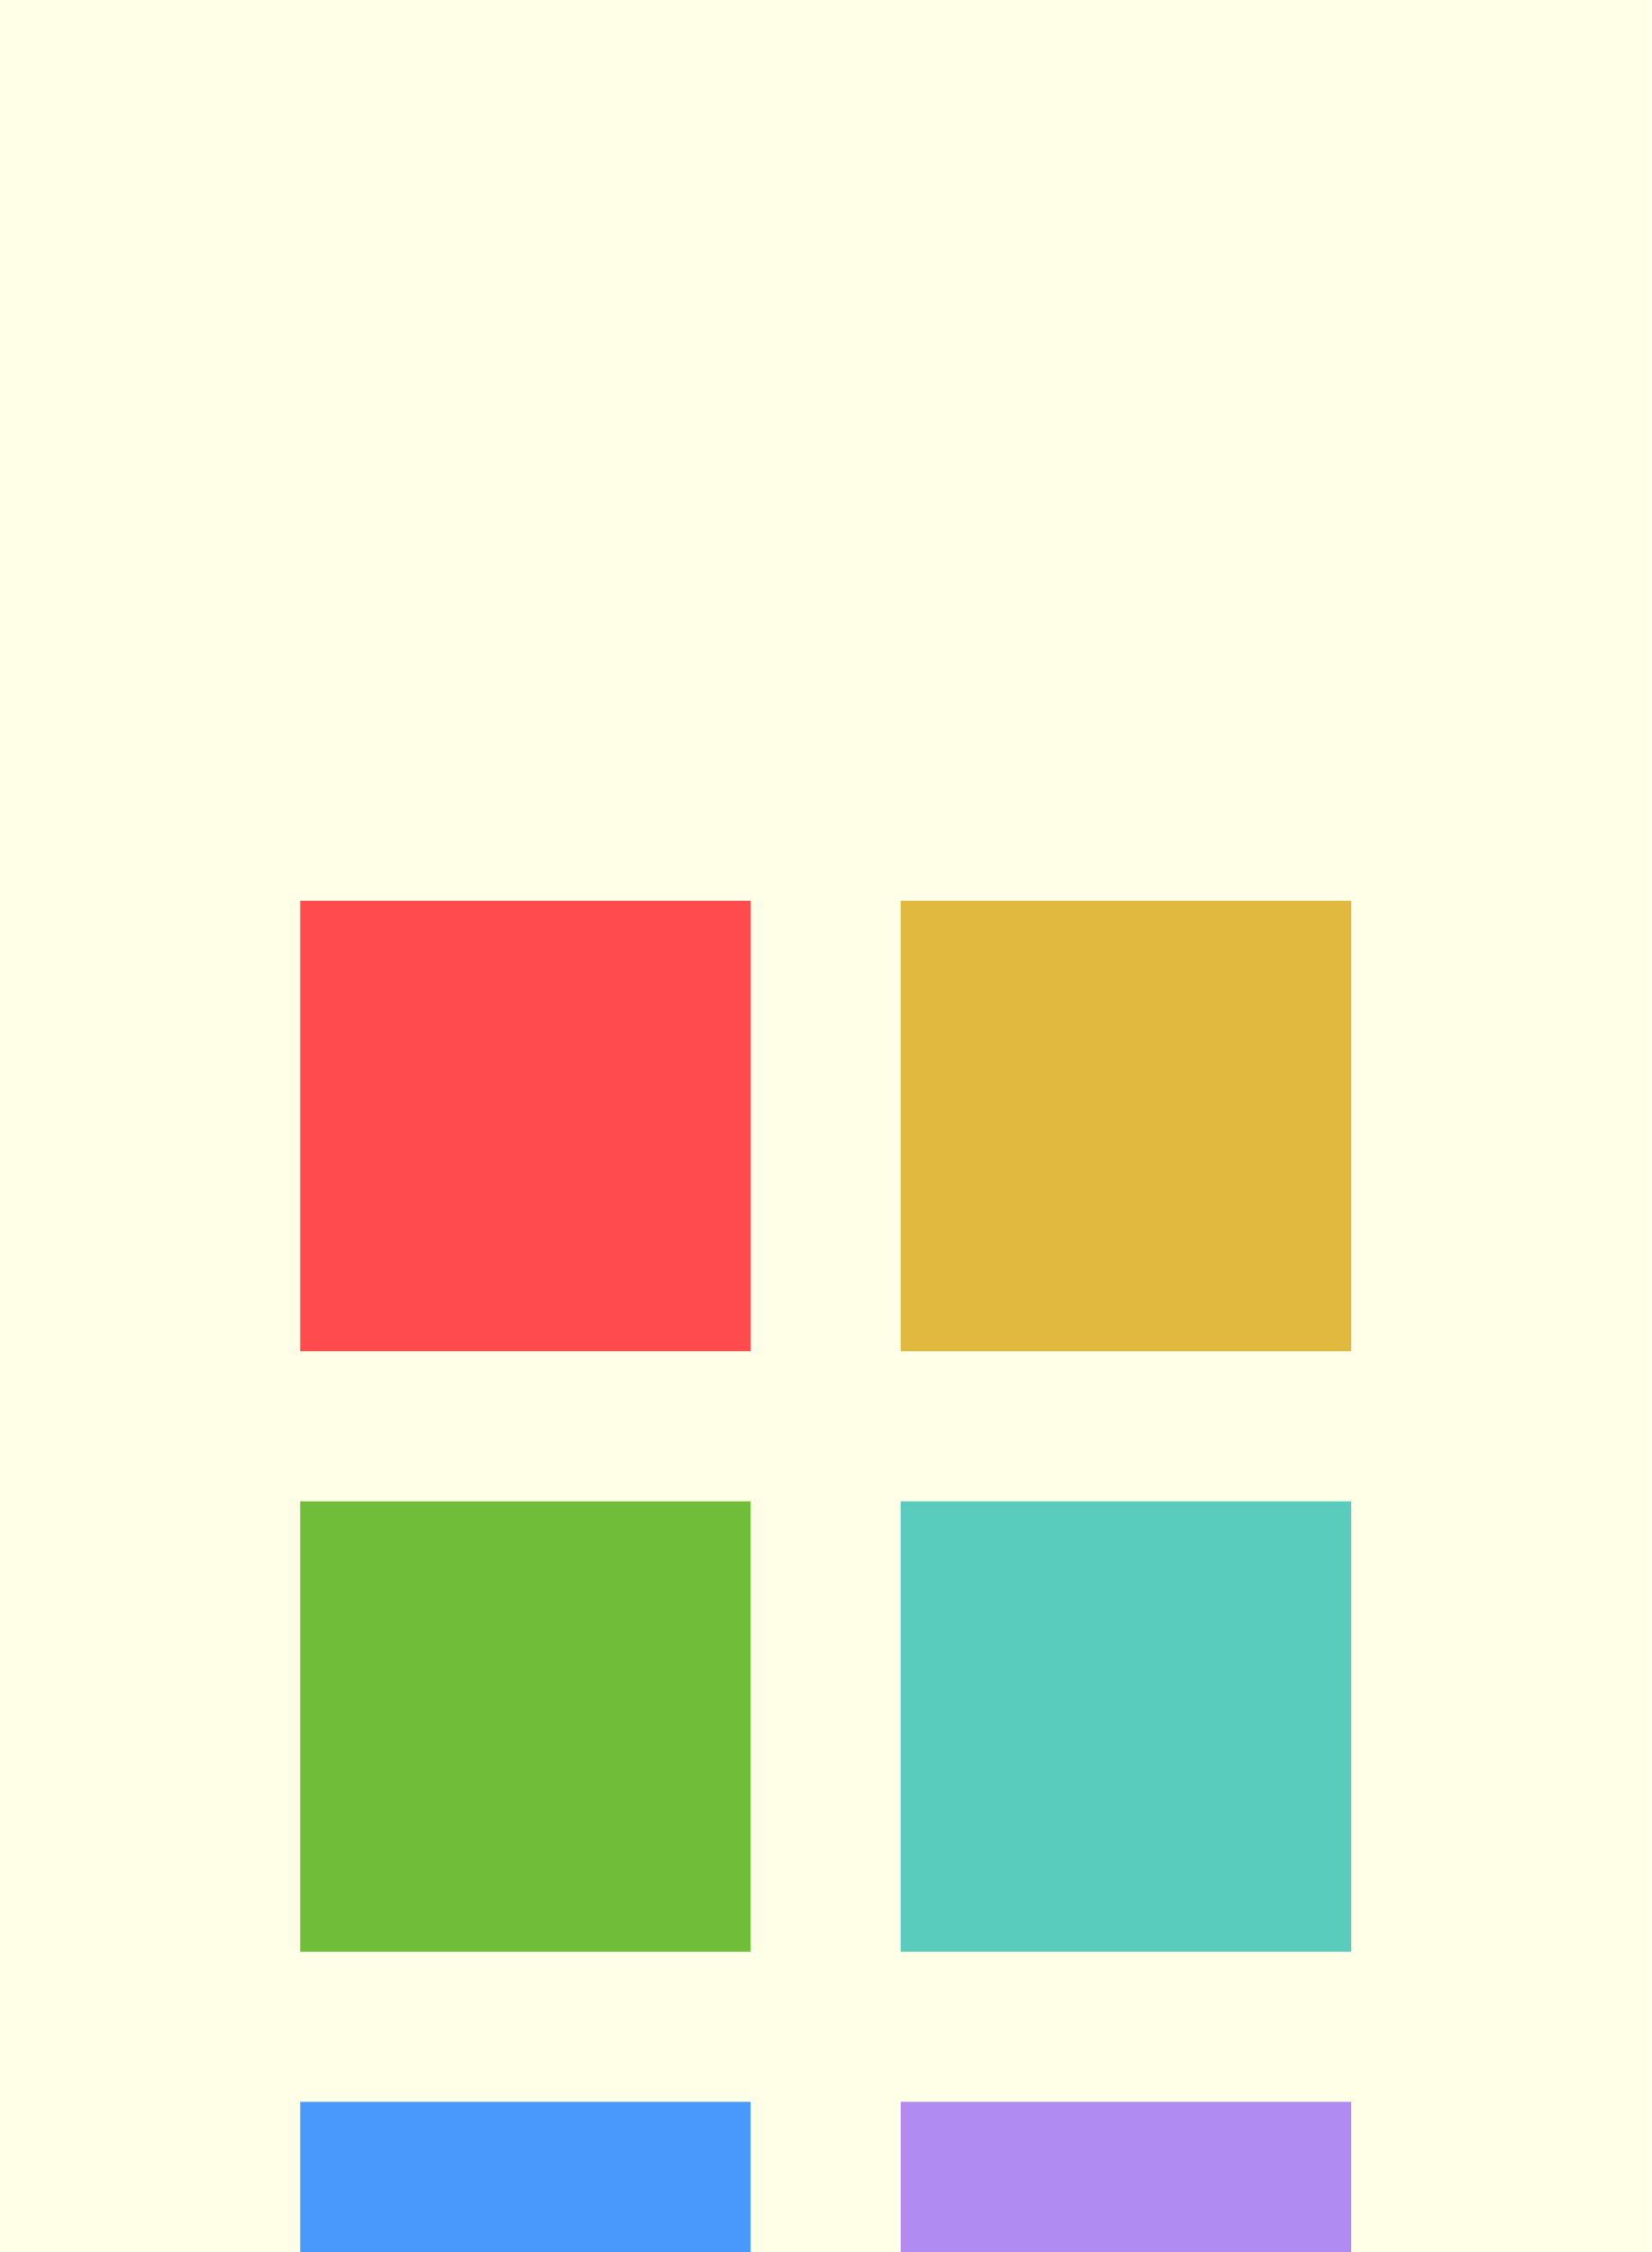
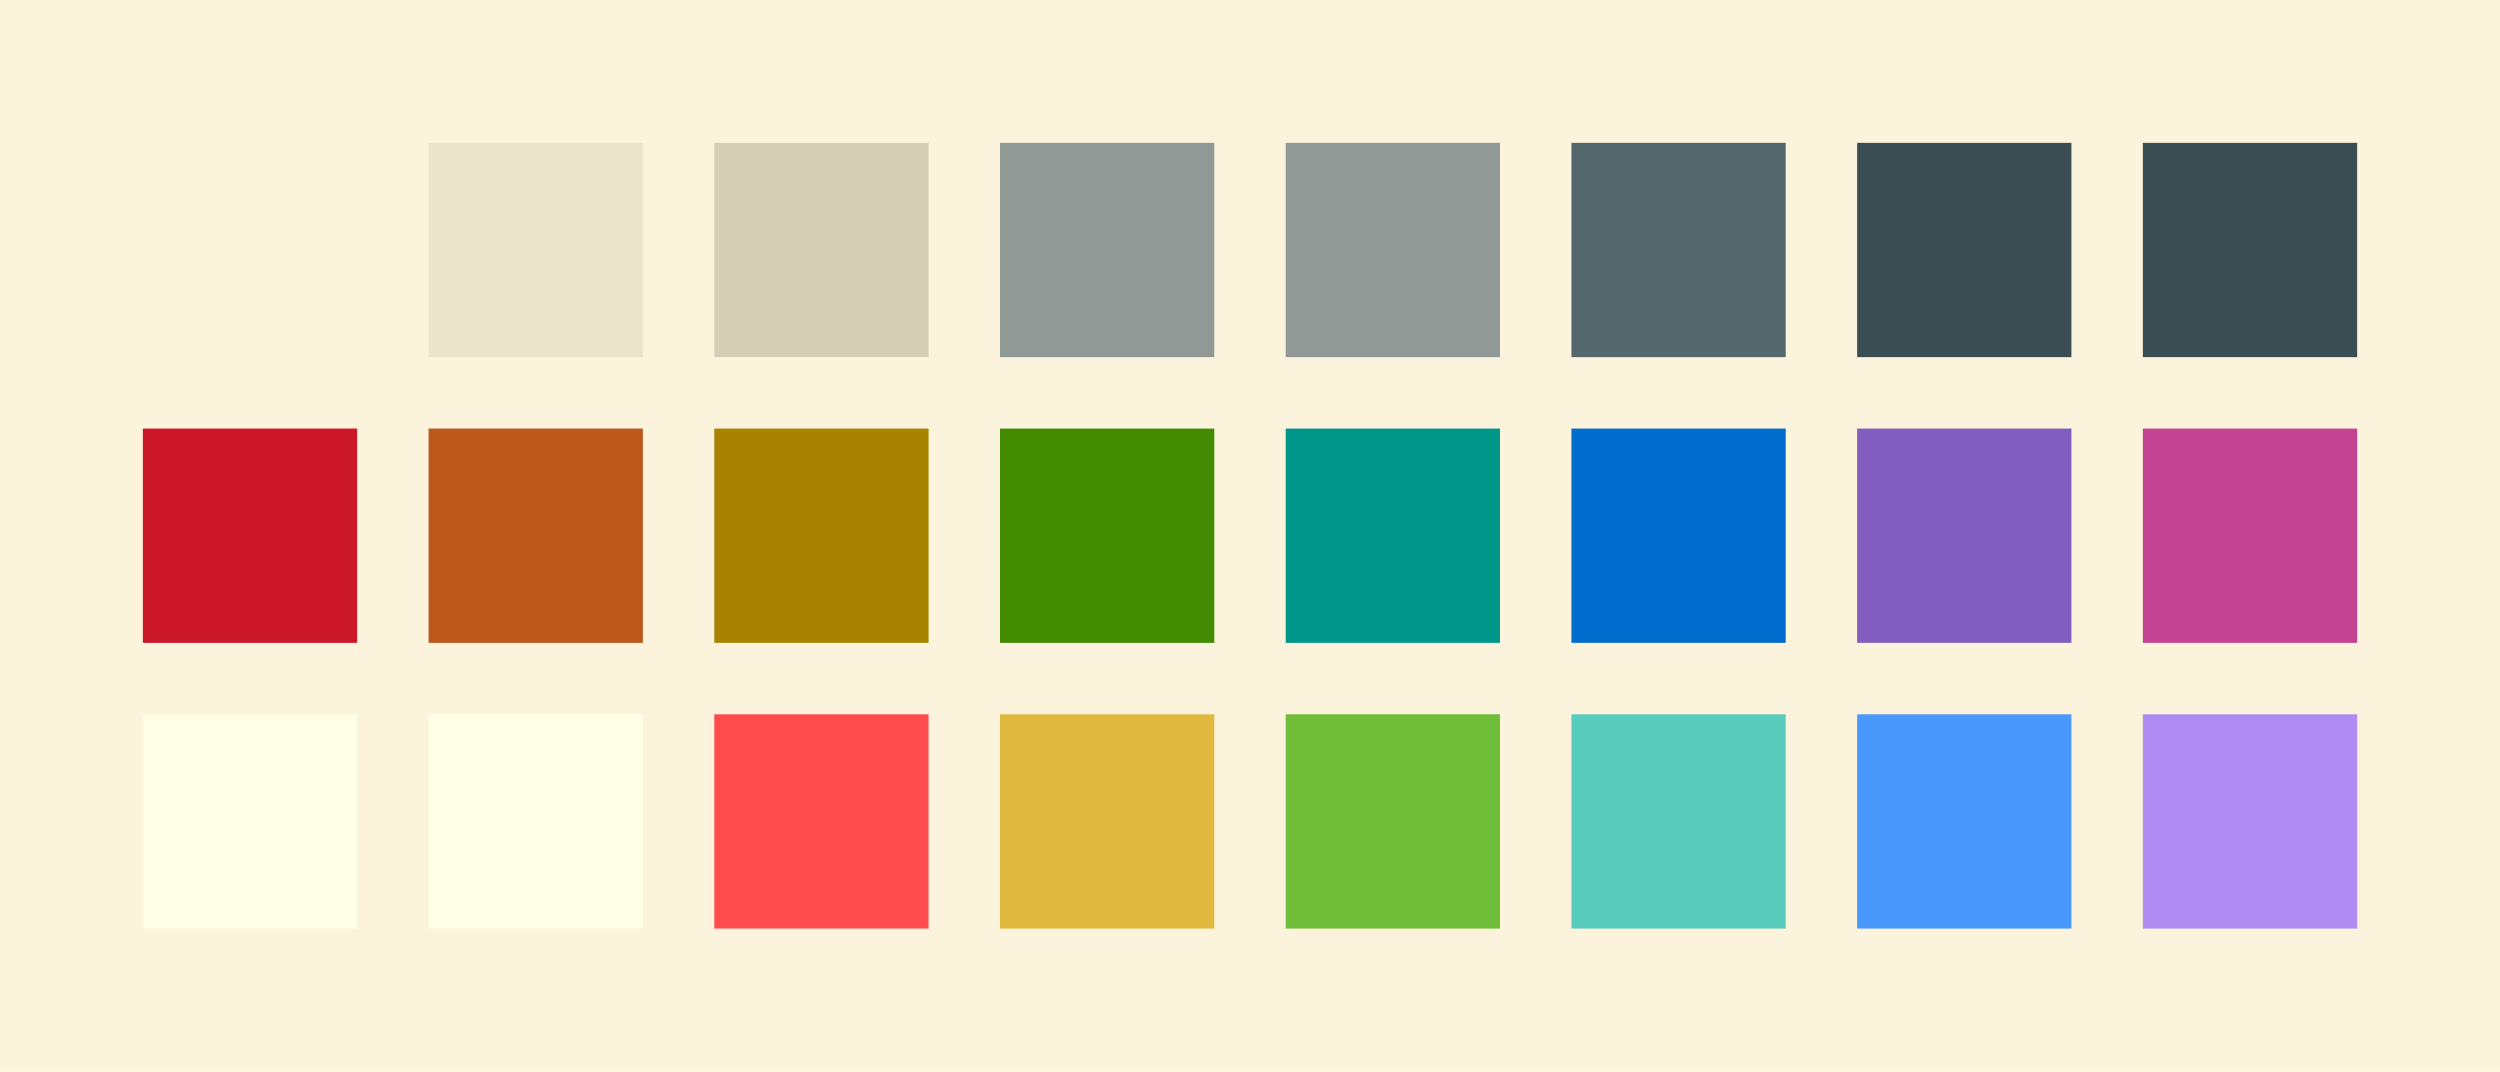
- <svg xmlns="http://www.w3.org/2000/svg" width="165" height="225">
-   <rect x="0" y="0" width="165" height="225" style="fill:#fffee6" />
-   <rect x="30" y="30" width="45" height="45" style="fill:#fffee6" />
-   <rect x="90" y="30" width="45" height="45" style="fill:#ffffe8" />
-   <rect x="30" y="90" width="45" height="45" style="fill:#ff4b4e" />
-   <rect x="90" y="90" width="45" height="45" style="fill:#e1b93e" />
-   <rect x="30" y="150" width="45" height="45" style="fill:#6fbd38" />
-   <rect x="90" y="150" width="45" height="45" style="fill:#59ccbd" />
-   <rect x="30" y="210" width="45" height="45" style="fill:#4899fb" />
-   <rect x="90" y="210" width="45" height="45" style="fill:#b08bf1" />
+ <svg xmlns="http://www.w3.org/2000/svg" width="525" height="225">
+   <rect x="0" y="0" width="525" height="225" style="fill:#fbf3db" />
+   <rect x="30" y="30" width="45" height="45" style="fill:#fbf3db" />
+   <rect x="90" y="30" width="45" height="45" style="fill:#ece3cc" />
+   <rect x="150" y="30" width="45" height="45" style="fill:#d5cdb6" />
+   <rect x="210" y="30" width="45" height="45" style="fill:#909995" />
+   <rect x="270" y="30" width="45" height="45" style="fill:#909995" />
+   <rect x="330" y="30" width="45" height="45" style="fill:#53676d" />
+   <rect x="390" y="30" width="45" height="45" style="fill:#3a4d53" />
+   <rect x="450" y="30" width="45" height="45" style="fill:#3a4d53" />
+   <rect x="30" y="90" width="45" height="45" style="fill:#cc1729" />
+   <rect x="90" y="90" width="45" height="45" style="fill:#bc5819" />
+   <rect x="150" y="90" width="45" height="45" style="fill:#a78300" />
+   <rect x="210" y="90" width="45" height="45" style="fill:#428b00" />
+   <rect x="270" y="90" width="45" height="45" style="fill:#00978a" />
+   <rect x="330" y="90" width="45" height="45" style="fill:#006dce" />
+   <rect x="390" y="90" width="45" height="45" style="fill:#825dc0" />
+   <rect x="450" y="90" width="45" height="45" style="fill:#c44392" />
+   <rect x="30" y="150" width="45" height="45" style="fill:#fffee6" />
+   <rect x="90" y="150" width="45" height="45" style="fill:#ffffe8" />
+   <rect x="150" y="150" width="45" height="45" style="fill:#ff4b4e" />
+   <rect x="210" y="150" width="45" height="45" style="fill:#e1b93e" />
+   <rect x="270" y="150" width="45" height="45" style="fill:#6fbd38" />
+   <rect x="330" y="150" width="45" height="45" style="fill:#59ccbd" />
+   <rect x="390" y="150" width="45" height="45" style="fill:#4899fb" />
+   <rect x="450" y="150" width="45" height="45" style="fill:#b08bf1" />
</svg>
